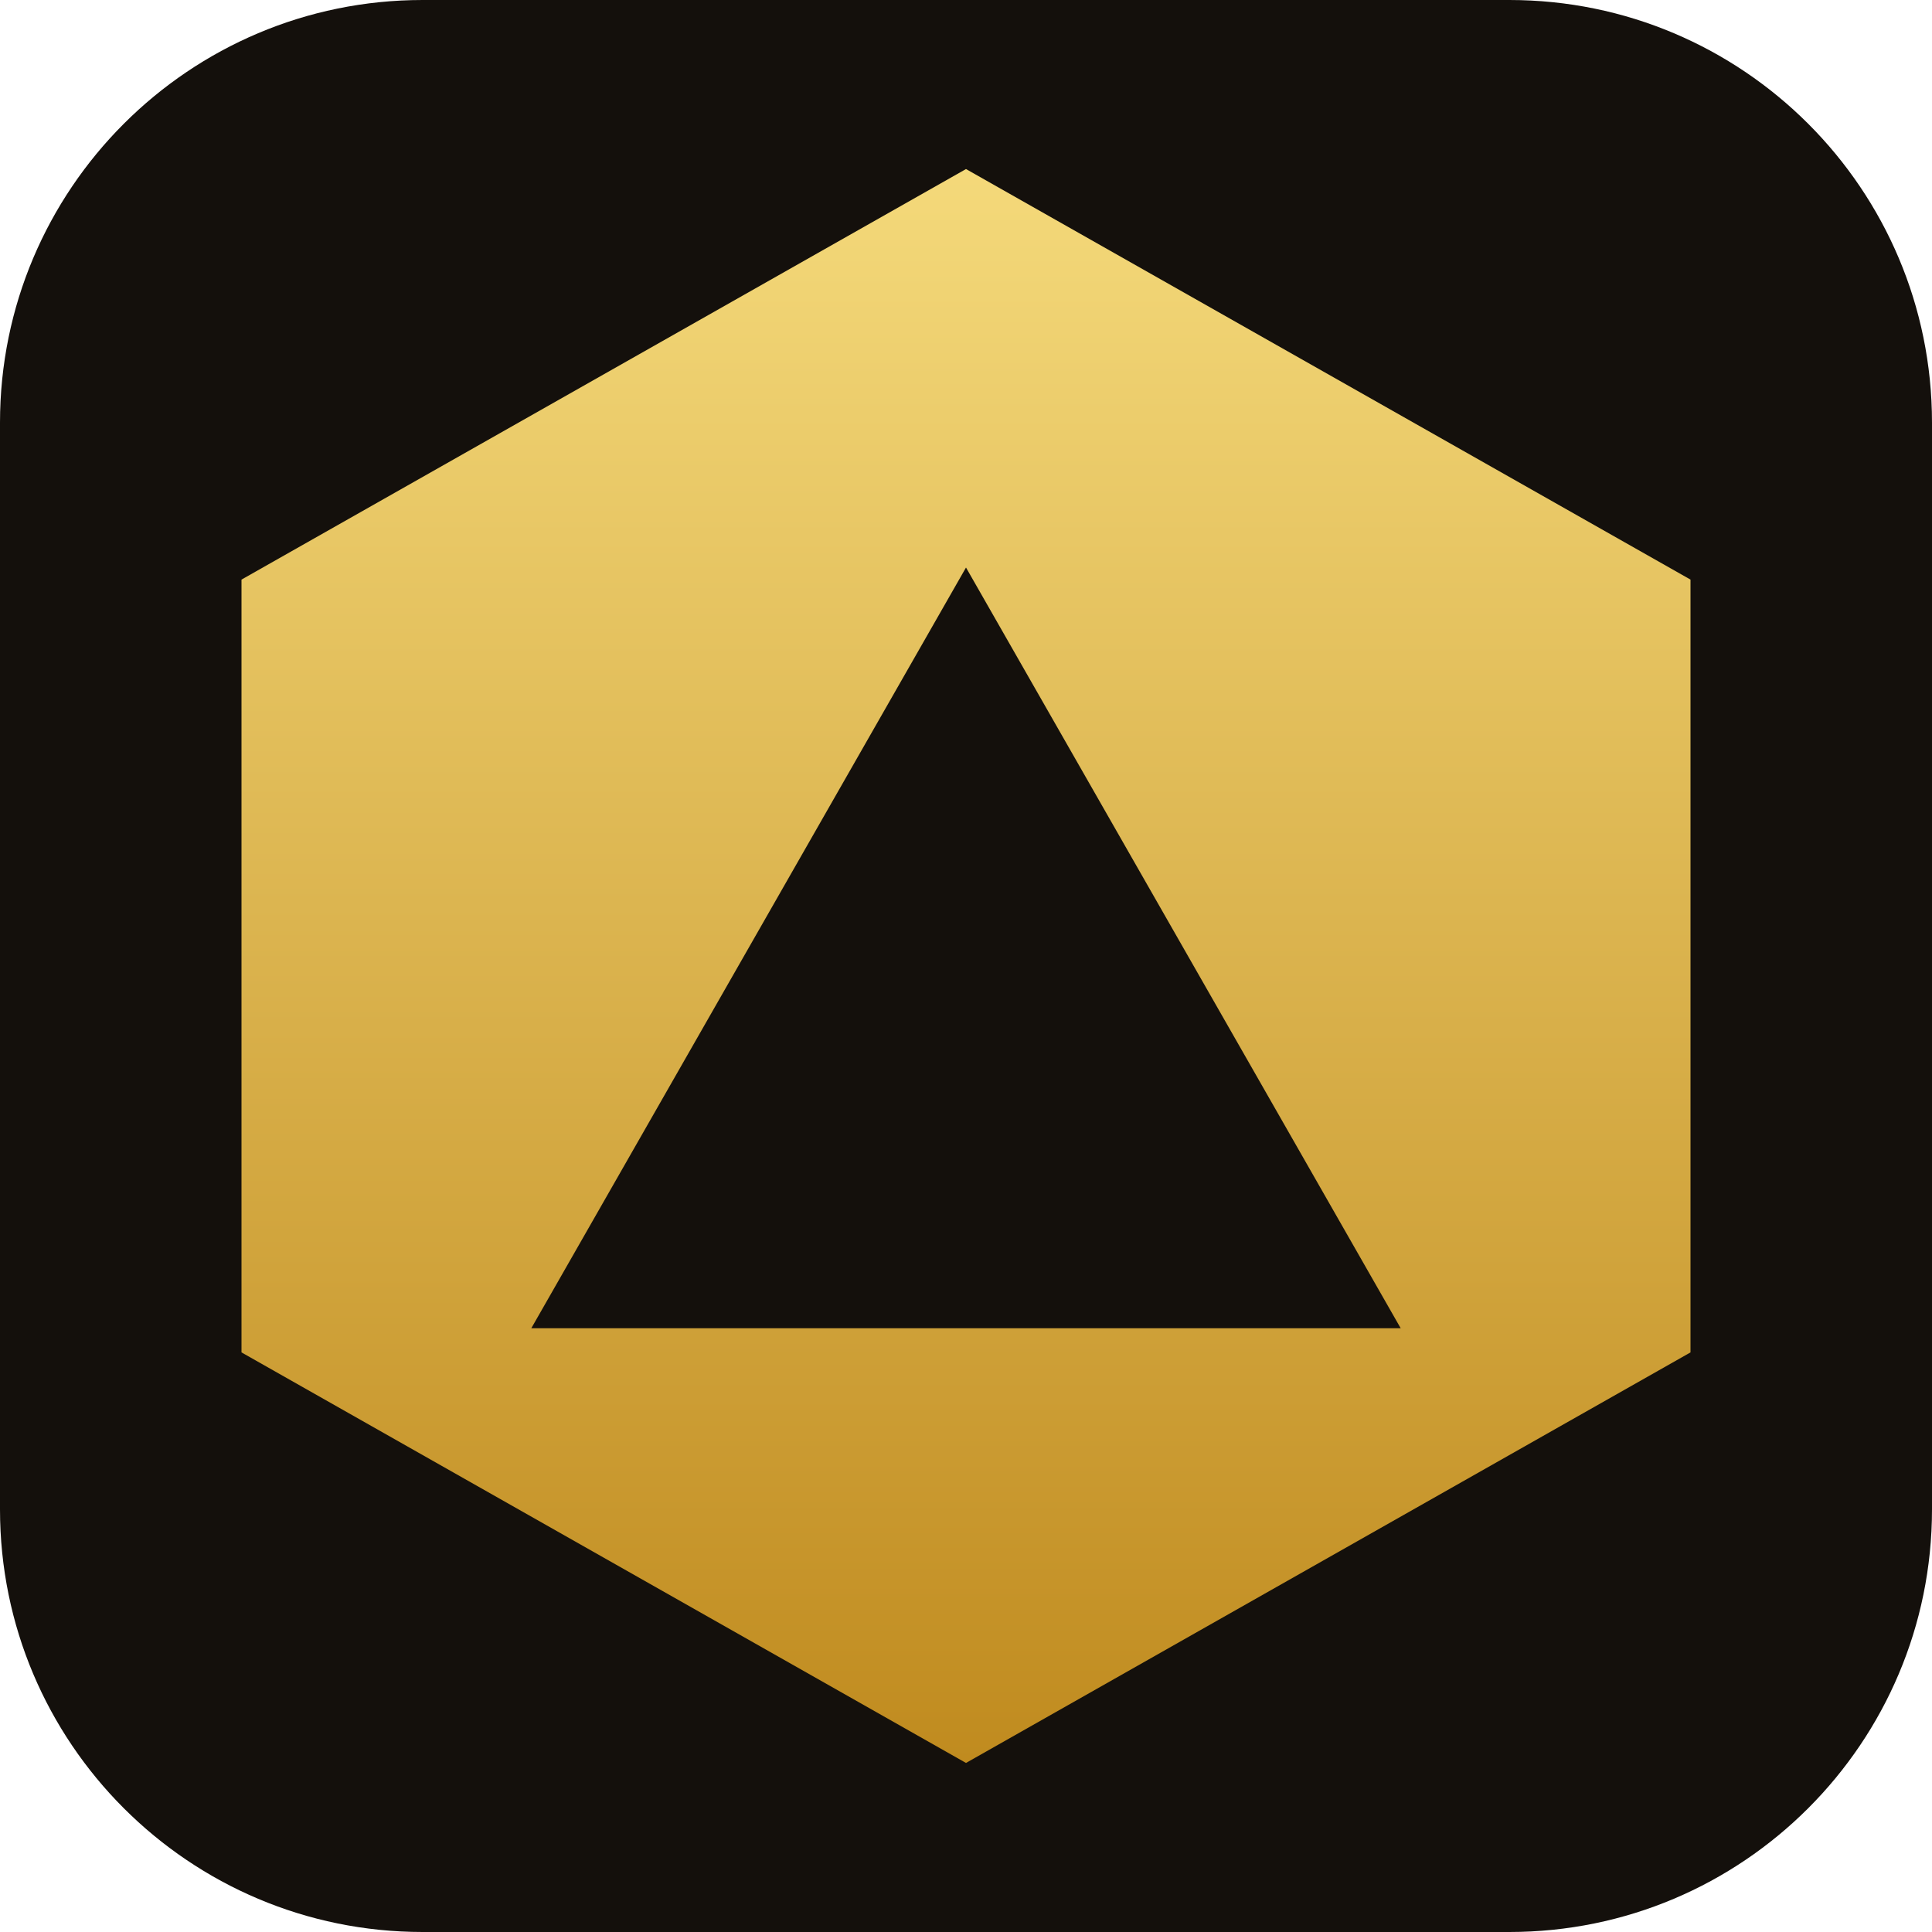
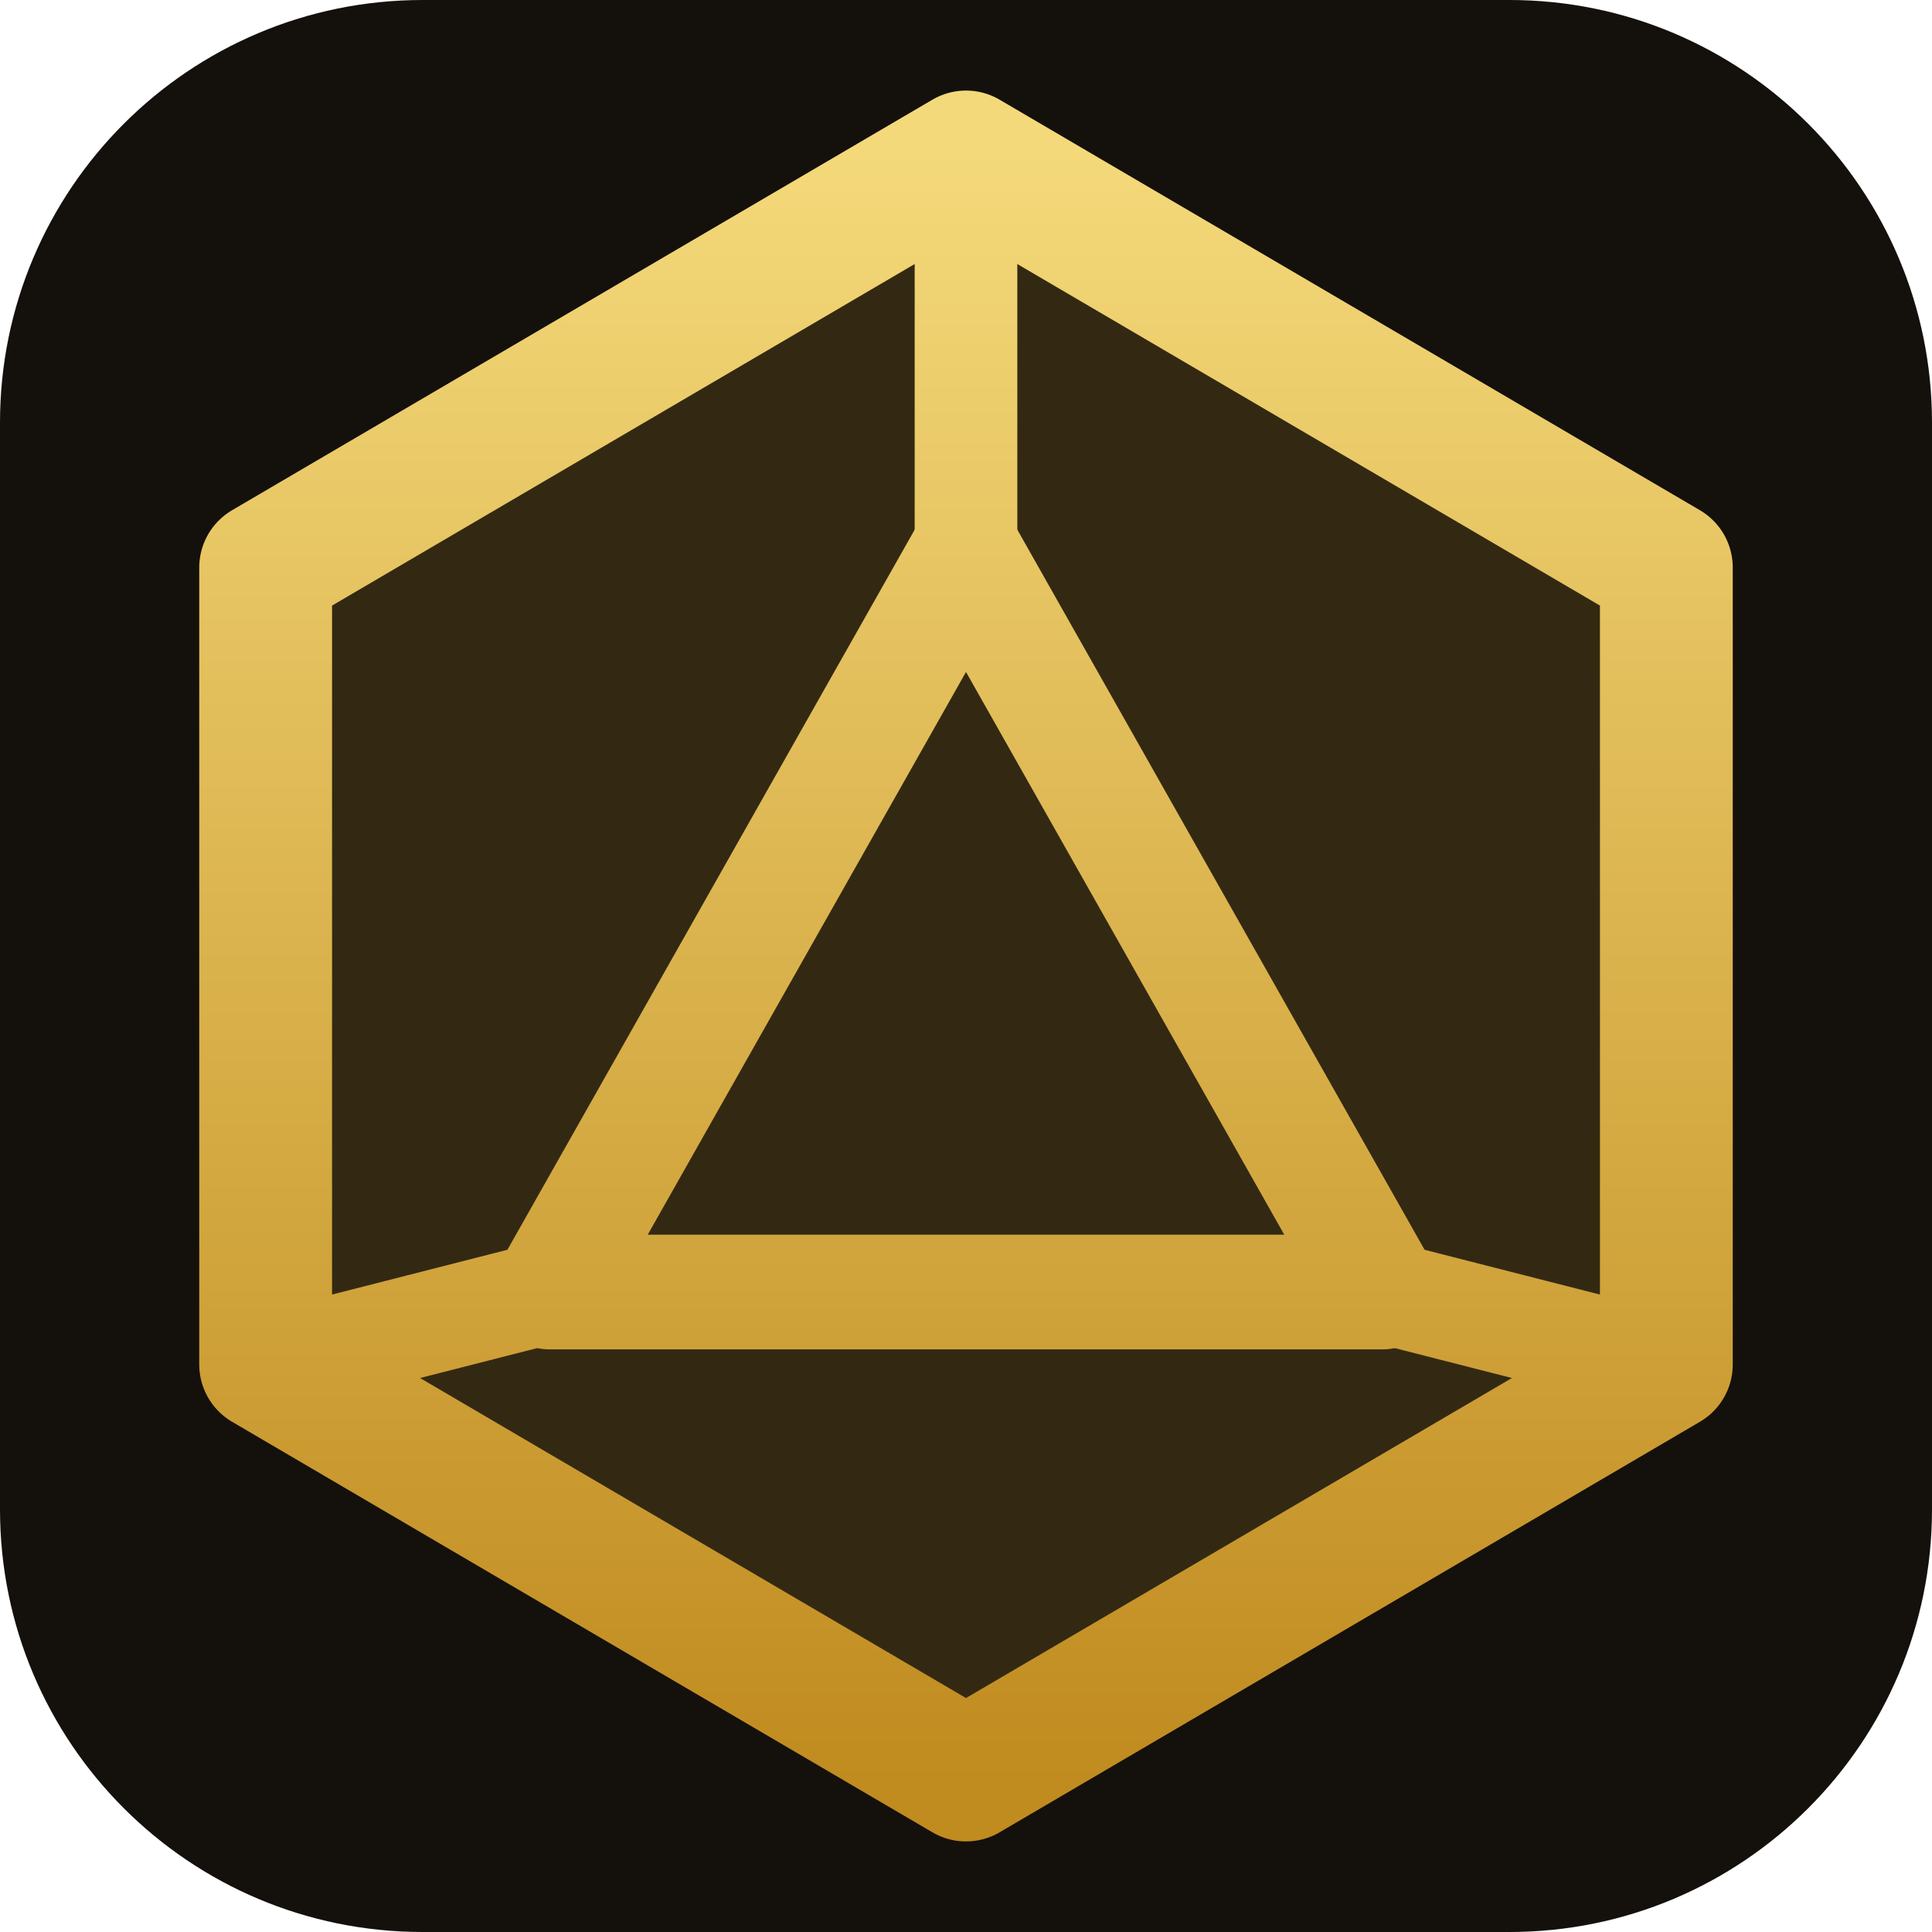
<svg xmlns="http://www.w3.org/2000/svg" viewBox="0 0 32 32">
  <defs>
-     <linearGradient id="gold" x1="16" y1="2.8" x2="16" y2="29.2" gradientUnits="userSpaceOnUse">
+     <linearGradient id="gold" x1="16" y1="2.4" x2="16" y2="29.6" gradientUnits="userSpaceOnUse">
      <stop stop-color="#f4d97a" />
      <stop offset="1" stop-color="#c08b1f" />
    </linearGradient>
  </defs>
  <rect width="32" height="32" rx="7" fill="#14100c" />
-   <path d="M16 2.8 28 9.6v12.8L16 29.2 4 22.4V9.6z" fill="url(#gold)" />
-   <path d="M16 9.4 23.2 22H8.8z" fill="#14100c" />
+   <g stroke="url(#gold)" fill="none" stroke-linejoin="round" stroke-linecap="round">
+     <path d="M16 2.6 27.6 9.4v13.2L16 29.4 4.4 22.6V9.4z" stroke-width="2.2" fill="#d4af37" fill-opacity="0.16" />
+     <path d="M16 9.2 22.9 21.4H9.1z" stroke-width="1.9" />
+     <path d="M16 9.2V2.6M9.1 21.4 4.4 22.6M22.9 21.4l4.7 1.2" stroke-width="1.7" />
+   </g>
</svg>
